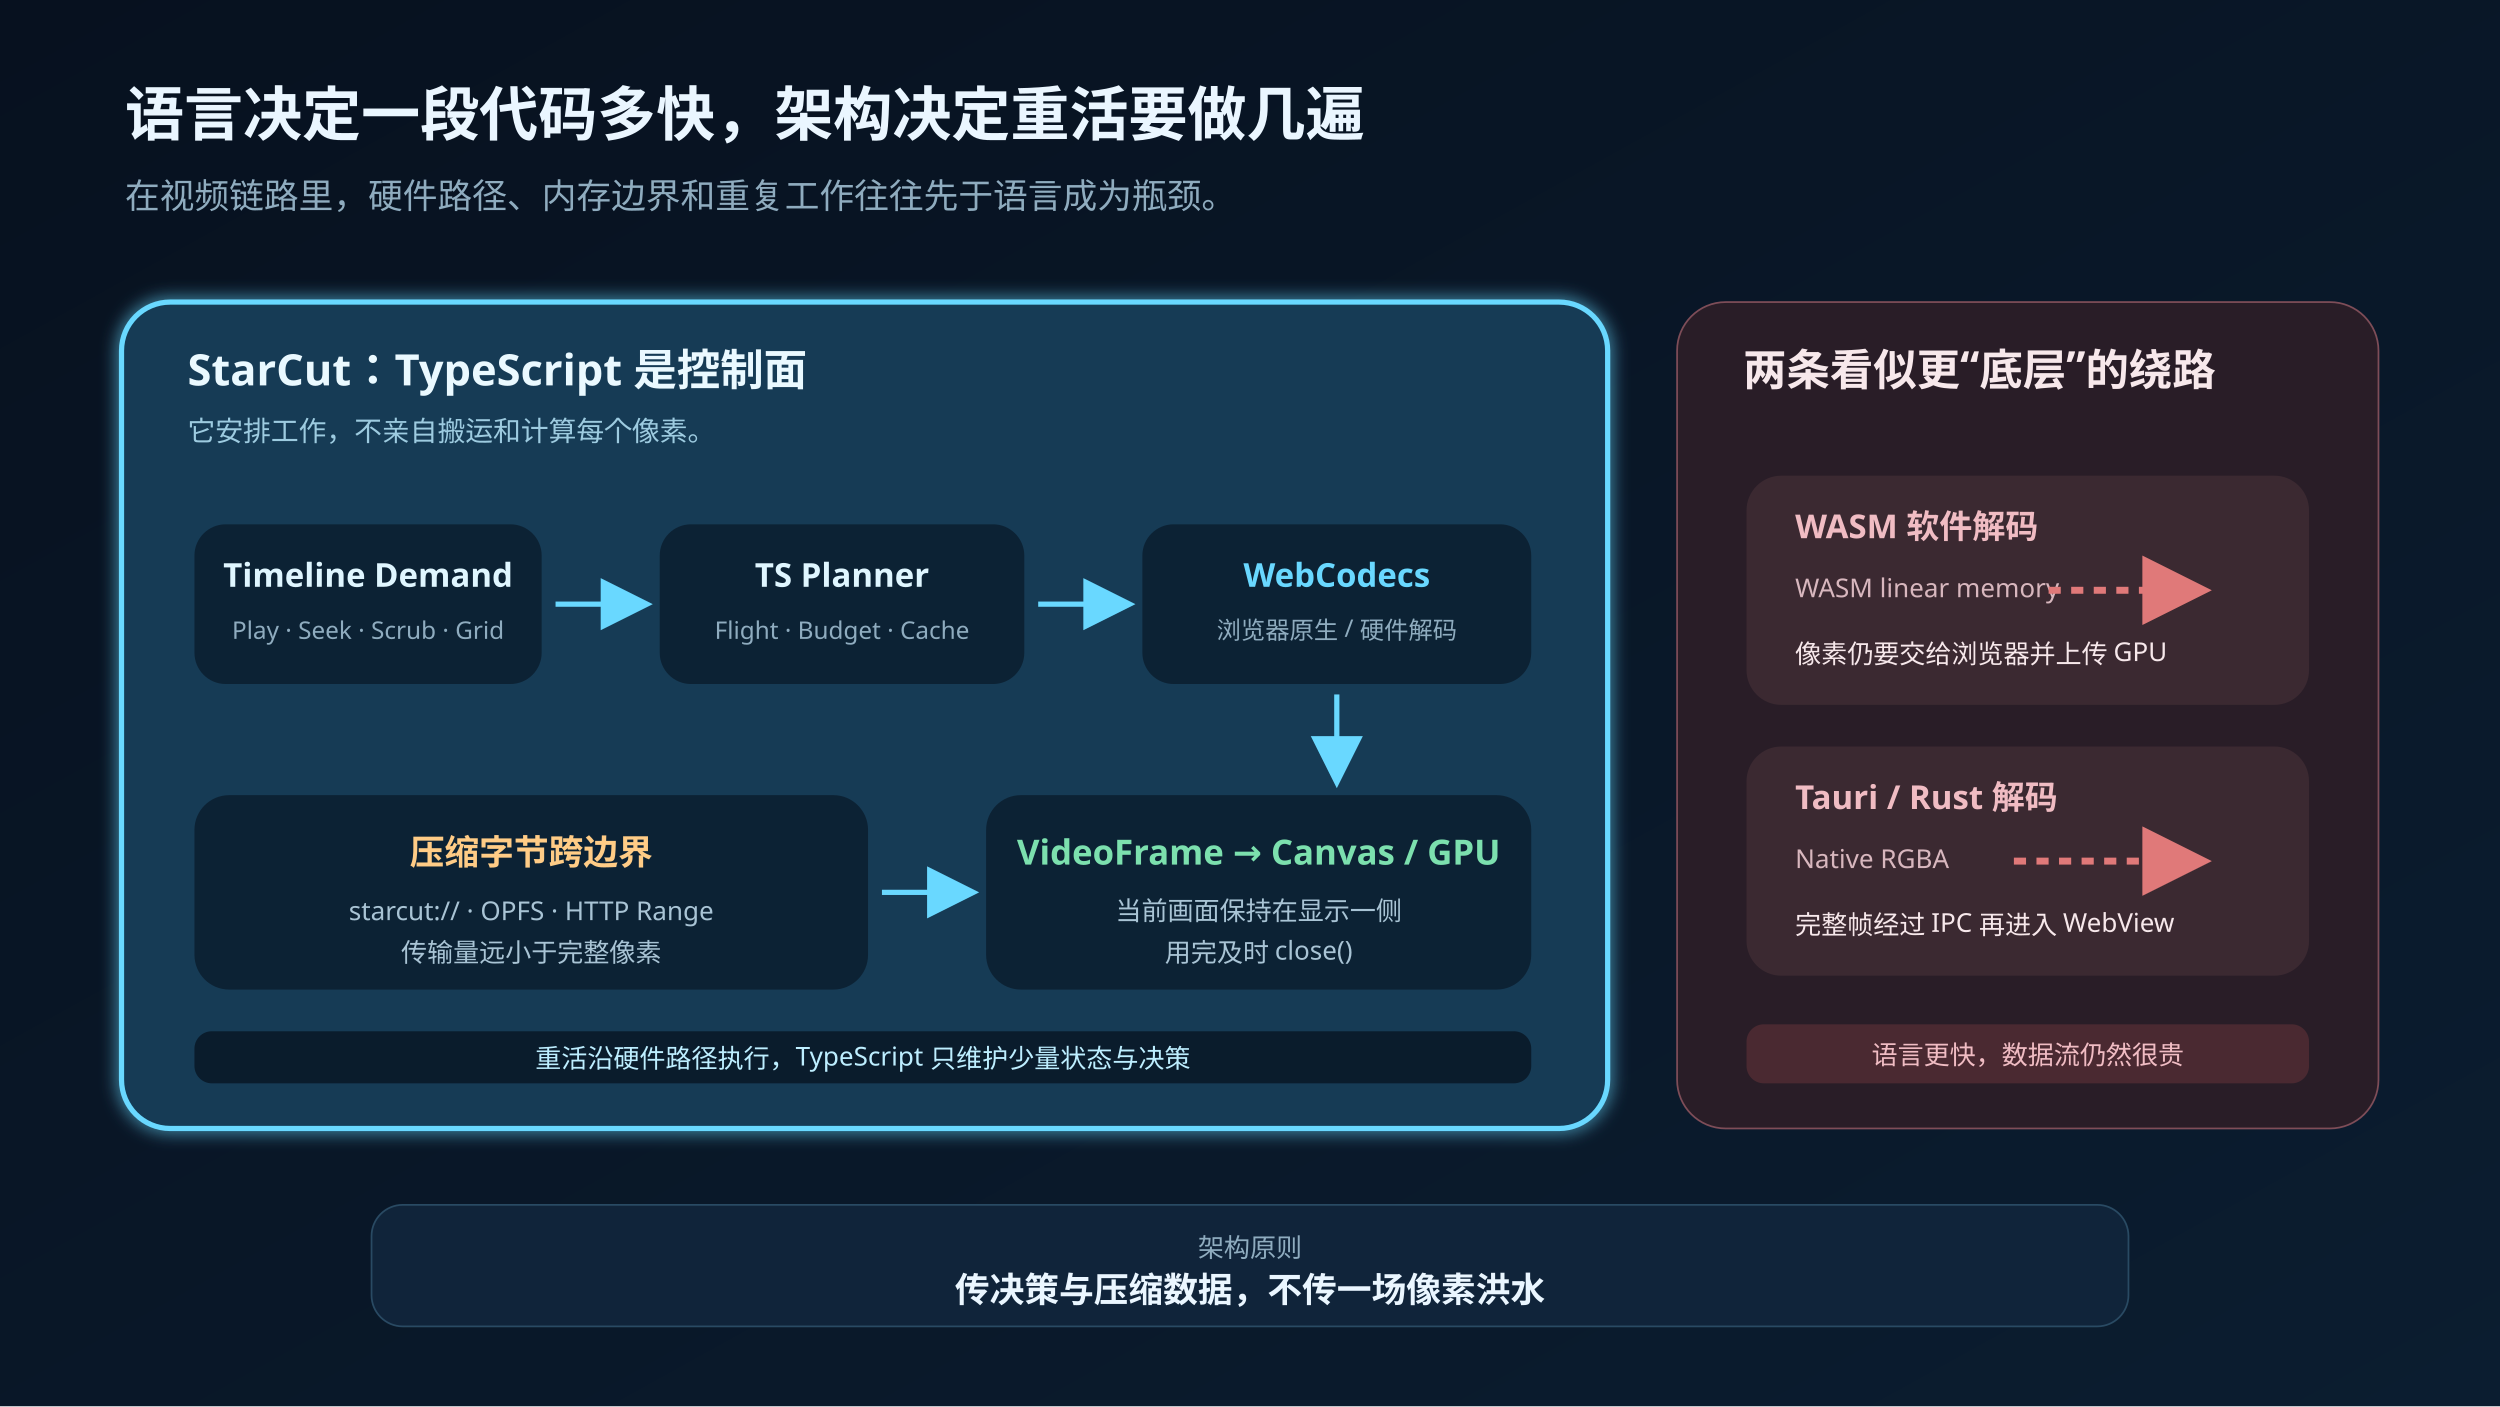
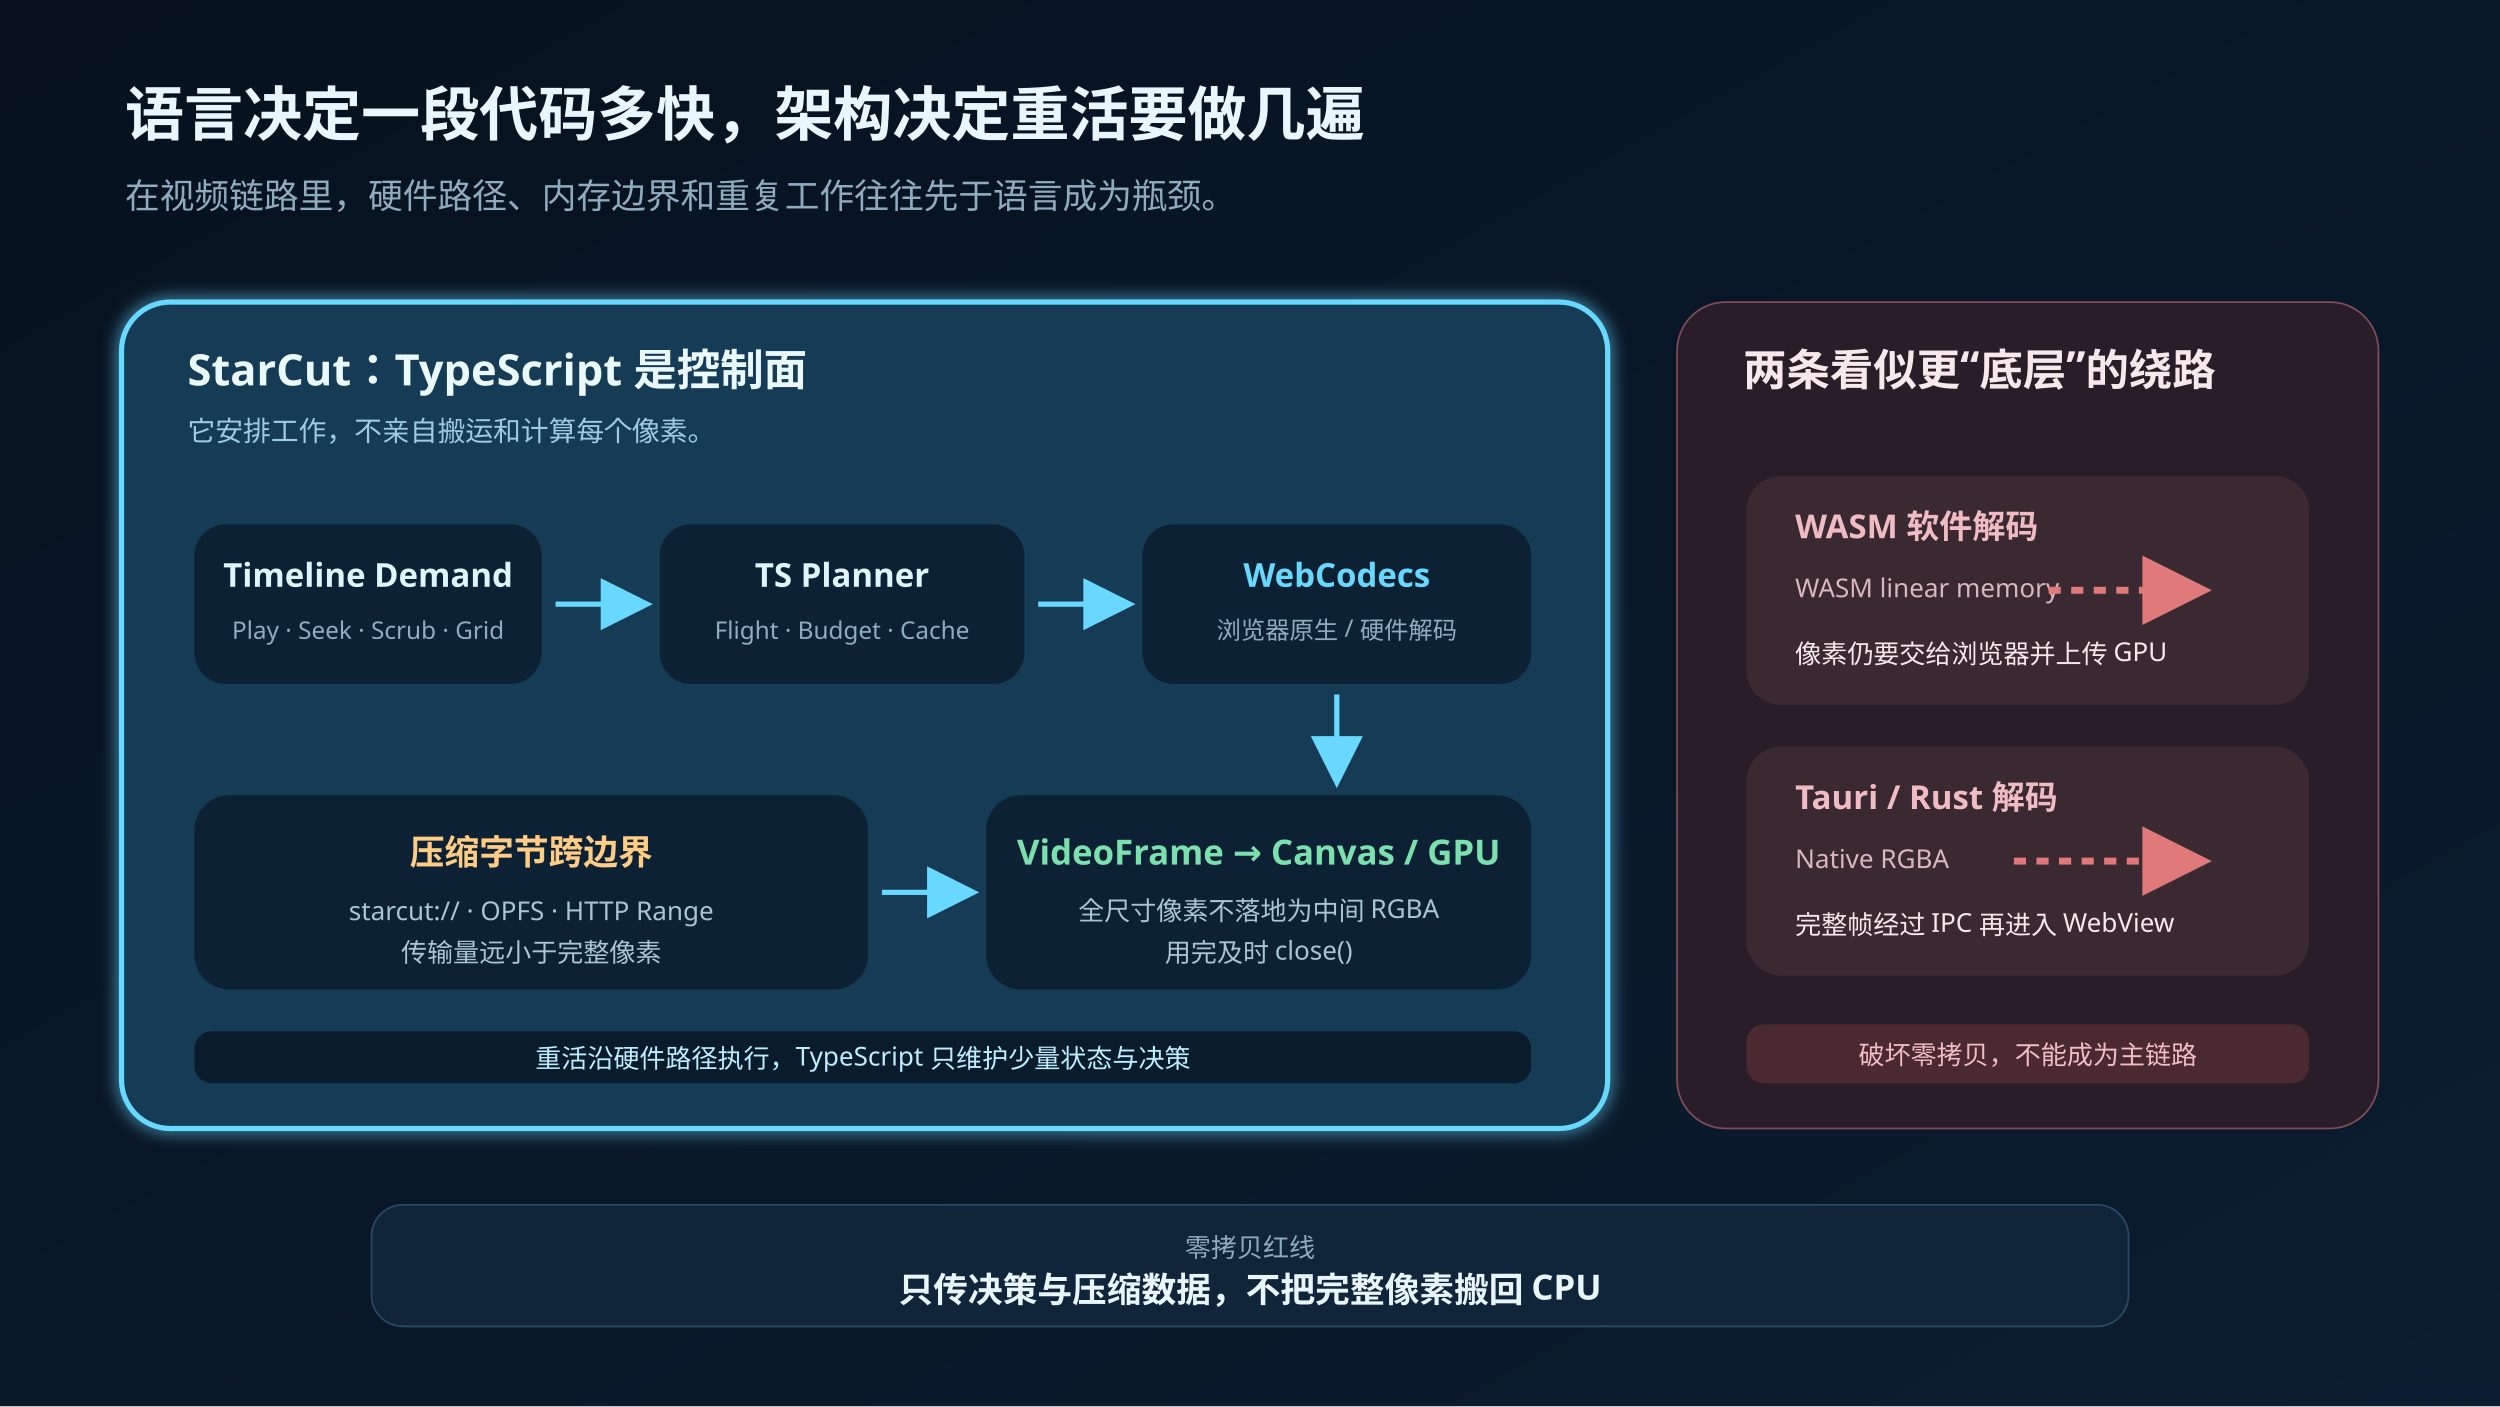
<svg xmlns="http://www.w3.org/2000/svg" width="1440" height="810" viewBox="0 0 1440 810" role="img" aria-labelledby="title desc">
  <defs>
    <linearGradient id="bg" x1="0" y1="0" x2="1" y2="1">
      <stop stop-color="#07111f" />
      <stop offset="1" stop-color="#0b1d30" />
    </linearGradient>
    <marker id="arrow" markerWidth="10" markerHeight="10" refX="8" refY="5" orient="auto">
      <path d="M0 0L10 5L0 10z" fill="#69d8ff" />
    </marker>
    <marker id="redArrow" markerWidth="10" markerHeight="10" refX="8" refY="5" orient="auto">
      <path d="M0 0L10 5L0 10z" fill="#e07979" />
    </marker>
    <filter id="glow">
      <feGaussianBlur stdDeviation="5" result="b" />
      <feMerge>
        <feMergeNode in="b" />
        <feMergeNode in="SourceGraphic" />
      </feMerge>
    </filter>
  </defs>
  <rect width="1440" height="810" fill="url(#bg)" />
  <text x="72" y="78" fill="#eaf6ff" font-size="34" font-weight="700" font-family="system-ui, sans-serif">语言决定一段代码多快，架构决定重活要做几遍</text>
  <text x="72" y="120" fill="#8facbf" font-size="20" font-family="system-ui, sans-serif">在视频链路里，硬件路径、内存边界和重复工作往往先于语言成为瓶颈。</text>
  <rect x="70" y="174" width="856" height="476" rx="28" fill="#123b55" stroke="#69d8ff" stroke-width="3" filter="url(#glow)" />
  <text x="108" y="222" fill="#eaf9ff" font-size="25" font-weight="800" font-family="system-ui, sans-serif">StarCut：TypeScript 是控制面</text>
  <text x="108" y="254" fill="#9dcbe0" font-size="16" font-family="system-ui, sans-serif">它安排工作，不亲自搬运和计算每个像素。</text>
  <g font-family="system-ui, sans-serif" text-anchor="middle">
    <rect x="112" y="302" width="200" height="92" rx="18" fill="#0c2234" />
    <text x="212" y="338" fill="#dff6ff" font-size="19" font-weight="700">Timeline Demand</text>
    <text x="212" y="368" fill="#8facbf" font-size="14">Play · Seek · Scrub · Grid</text>
    <path d="M320 348H370" stroke="#69d8ff" stroke-width="3" marker-end="url(#arrow)" />
    <rect x="380" y="302" width="210" height="92" rx="18" fill="#0c2234" />
    <text x="485" y="338" fill="#dff6ff" font-size="19" font-weight="700">TS Planner</text>
    <text x="485" y="368" fill="#8facbf" font-size="14">Flight · Budget · Cache</text>
    <path d="M598 348H648" stroke="#69d8ff" stroke-width="3" marker-end="url(#arrow)" />
    <rect x="658" y="302" width="224" height="92" rx="18" fill="#0c2234" />
    <text x="770" y="338" fill="#69d8ff" font-size="19" font-weight="700">WebCodecs</text>
    <text x="770" y="368" fill="#8facbf" font-size="14">浏览器原生 / 硬件解码</text>
    <path d="M770 400V448" stroke="#69d8ff" stroke-width="3" marker-end="url(#arrow)" />
    <rect x="568" y="458" width="314" height="112" rx="20" fill="#0c2234" />
    <text x="725" y="498" fill="#7ce0ae" font-size="20" font-weight="700">VideoFrame → Canvas / GPU</text>
-     <text x="725" y="530" fill="#a9c4d5" font-size="15">当前画面保持在显示一侧</text>
+     <text x="725" y="530" fill="#a9c4d5" font-size="15">全尺寸像素不落地为中间 RGBA</text>
    <text x="725" y="554" fill="#a9c4d5" font-size="15">用完及时 close()</text>
    <rect x="112" y="458" width="388" height="112" rx="20" fill="#0c2234" />
    <text x="306" y="498" fill="#ffcc86" font-size="20" font-weight="700">压缩字节跨边界</text>
    <text x="306" y="530" fill="#a9c4d5" font-size="15">starcut:// · OPFS · HTTP Range</text>
    <text x="306" y="554" fill="#a9c4d5" font-size="15">传输量远小于完整像素</text>
    <path d="M508 514H558" stroke="#69d8ff" stroke-width="3" marker-end="url(#arrow)" />
  </g>
  <rect x="112" y="594" width="770" height="30" rx="10" fill="#0a1c2c" />
  <text x="497" y="615" fill="#bdeeff" font-size="15" text-anchor="middle" font-family="system-ui, sans-serif">重活沿硬件路径执行，TypeScript 只维护少量状态与决策</text>
  <rect x="966" y="174" width="404" height="476" rx="28" fill="#291d27" stroke="#7e4d58" />
  <text x="1004" y="222" fill="#f7e8eb" font-size="25" font-weight="800" font-family="system-ui, sans-serif">两条看似更“底层”的绕路</text>
  <g font-family="system-ui, sans-serif">
    <rect x="1006" y="274" width="324" height="132" rx="20" fill="#3b2931" />
    <text x="1034" y="310" fill="#f0bcc3" font-size="19" font-weight="700">WASM 软件解码</text>
    <text x="1034" y="344" fill="#d8b7be" font-size="15">WASM linear memory</text>
    <path d="M1180 340H1266" stroke="#e07979" stroke-width="4" stroke-dasharray="7 6" marker-end="url(#redArrow)" />
    <text x="1034" y="382" fill="#f7e8eb" font-size="15">像素仍要交给浏览器并上传 GPU</text>
    <rect x="1006" y="430" width="324" height="132" rx="20" fill="#3b2931" />
    <text x="1034" y="466" fill="#f0bcc3" font-size="19" font-weight="700">Tauri / Rust 解码</text>
    <text x="1034" y="500" fill="#d8b7be" font-size="15">Native RGBA</text>
    <path d="M1160 496H1266" stroke="#e07979" stroke-width="4" stroke-dasharray="7 6" marker-end="url(#redArrow)" />
    <text x="1034" y="538" fill="#f7e8eb" font-size="15">完整帧经过 IPC 再进入 WebView</text>
  </g>
  <rect x="1006" y="590" width="324" height="34" rx="10" fill="#4a2931" />
-   <text x="1168" y="613" fill="#f0bcc3" font-size="15" text-anchor="middle" font-family="system-ui, sans-serif">语言更快，数据流仍然很贵</text>
+   <text x="1168" y="613" fill="#f0bcc3" font-size="15" text-anchor="middle" font-family="system-ui, sans-serif">破坏零拷贝，不能成为主链路</text>
  <g transform="translate(214 694)" font-family="system-ui, sans-serif" text-anchor="middle">
    <rect width="1012" height="70" rx="18" fill="#10243a" stroke="#294a63" />
-     <text x="506" y="30" fill="#8facbf" font-size="15">架构原则</text>
-     <text x="506" y="56" fill="#eaf6ff" font-size="20" font-weight="800">传决策与压缩数据，不传一场像素洪水</text>
+     <text x="506" y="30" fill="#8facbf" font-size="15">零拷贝红线</text>
+     <text x="506" y="56" fill="#eaf6ff" font-size="20" font-weight="800">只传决策与压缩数据，不把完整像素搬回 CPU</text>
  </g>
</svg>
